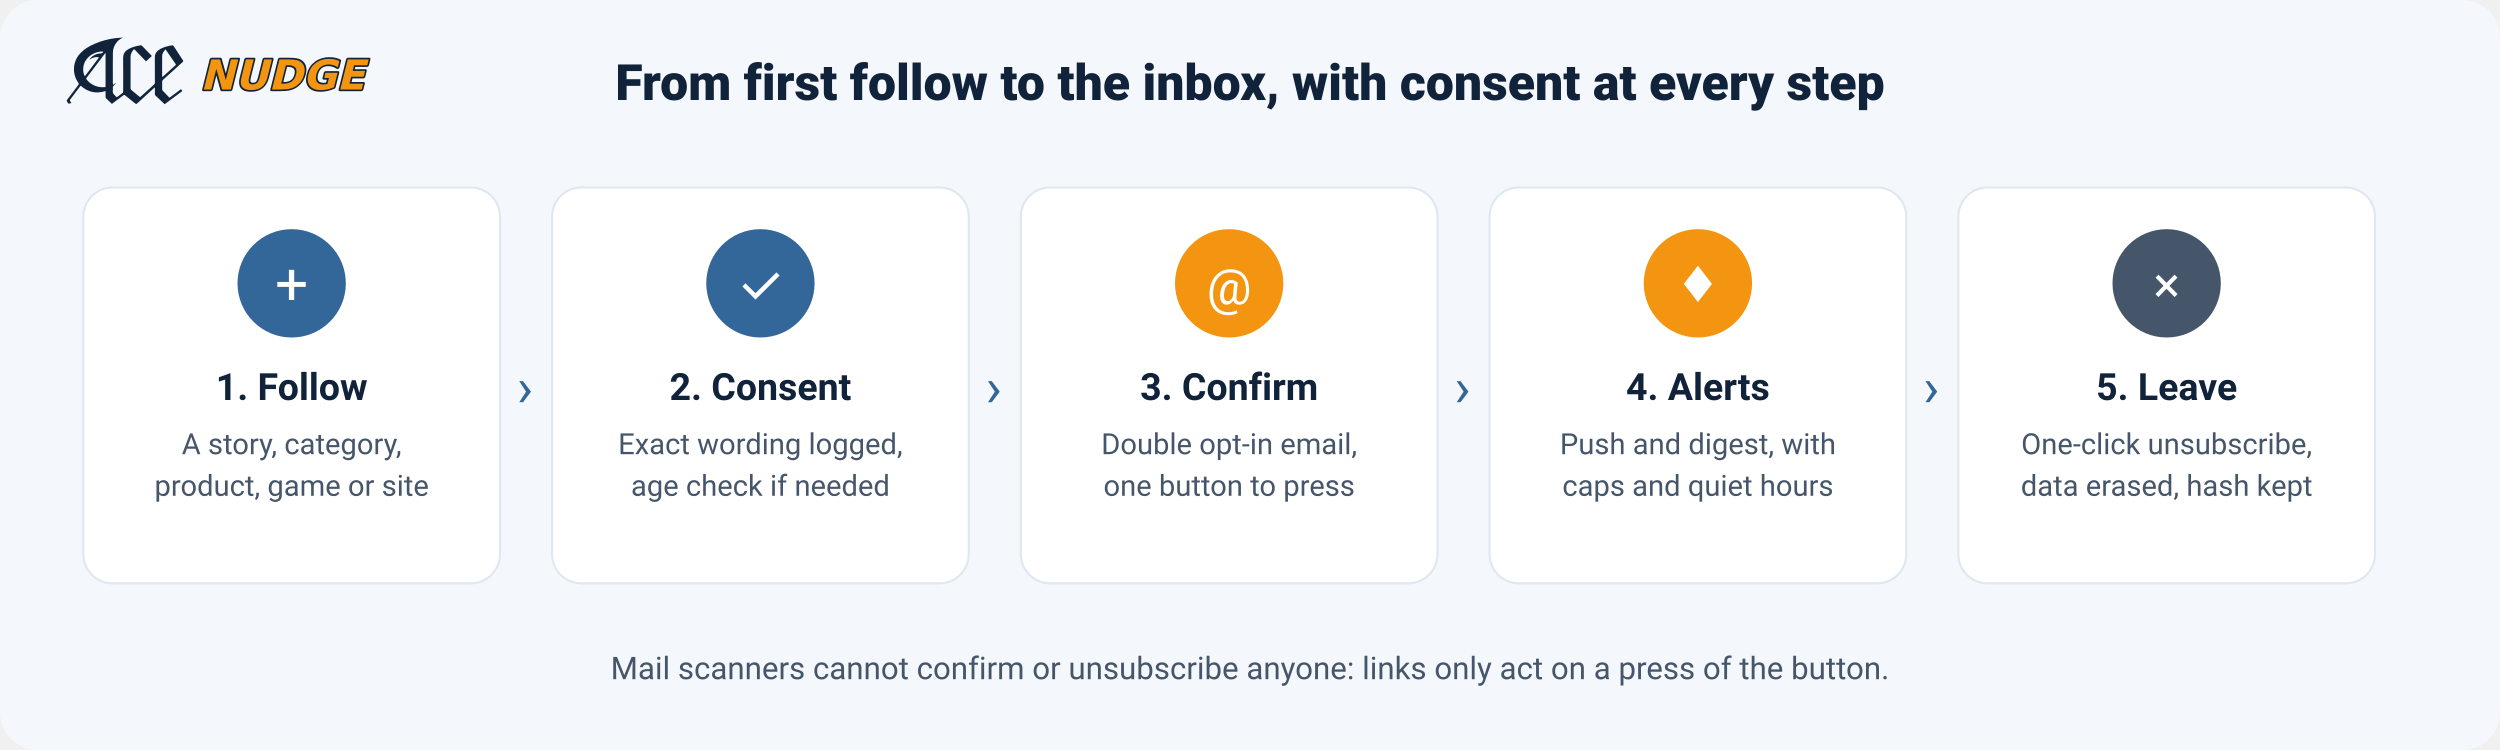
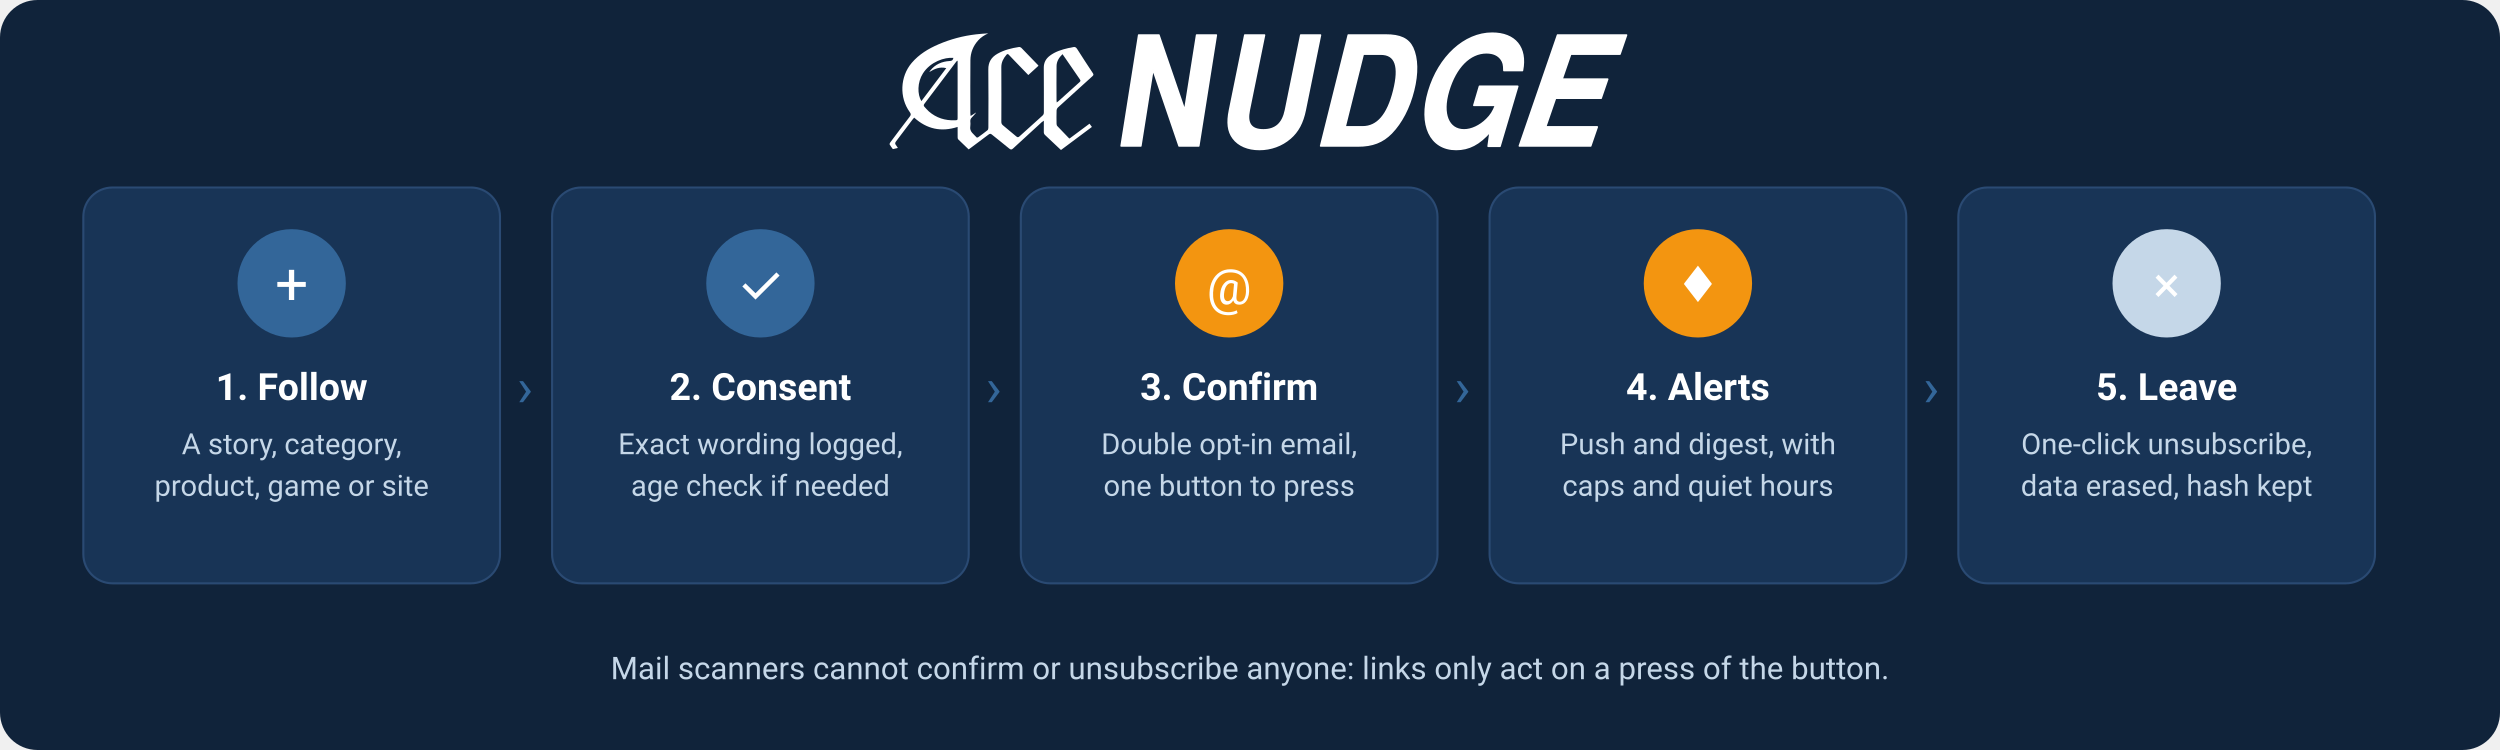
<svg xmlns="http://www.w3.org/2000/svg" viewBox="0 0 1200 360" role="img" aria-label="How NUDGE works: follow, consent, confirm, alerts, unsubscribe">
-   <rect width="1200" height="360" rx="18" fill="#f4f7fb" />
+   <rect width="1200" height="360" rx="18" fill="#10233a" />
  <g font-family="system-ui,-apple-system,Segoe UI,Roboto,sans-serif" text-anchor="middle">
-     <text x="600" y="48" font-size="24" font-weight="800" fill="#10233a">From first follow to the inbox, with consent at every step</text>
    <g transform="translate(40,90)">
      <g>
-         <rect width="200" height="190" rx="14" fill="#fff" stroke="#dfe7f0" />
+         <rect width="200" height="190" rx="14" fill="#183456" stroke="#2a4a73" />
        <circle cx="100" cy="46" r="26" fill="#336699" />
        <text x="100" y="56" font-size="28" fill="#fff">+</text>
-         <text x="100" y="102" font-size="18" font-weight="700" fill="#10233a">1. Follow</text>
-         <text x="100" y="128" font-size="14" fill="#46566a">A story, category,</text>
-         <text x="100" y="148" font-size="14" fill="#46566a">product, game or site</text>
+         <text x="100" y="102" font-size="18" font-weight="700" fill="#fff">1. Follow</text>
+         <text x="100" y="128" font-size="14" fill="#c5d7e8">A story, category,</text>
+         <text x="100" y="148" font-size="14" fill="#c5d7e8">product, game or site</text>
      </g>
      <g transform="translate(225,0)">
-         <rect width="200" height="190" rx="14" fill="#fff" stroke="#dfe7f0" />
+         <rect width="200" height="190" rx="14" fill="#183456" stroke="#2a4a73" />
        <circle cx="100" cy="46" r="26" fill="#336699" />
        <text x="100" y="56" font-size="26" fill="#fff">✓</text>
-         <text x="100" y="102" font-size="18" font-weight="700" fill="#10233a">2. Consent</text>
-         <text x="100" y="128" font-size="14" fill="#46566a">Exact wording logged,</text>
-         <text x="100" y="148" font-size="14" fill="#46566a">age check if needed</text>
+         <text x="100" y="102" font-size="18" font-weight="700" fill="#fff">2. Consent</text>
+         <text x="100" y="128" font-size="14" fill="#c5d7e8">Exact wording logged,</text>
+         <text x="100" y="148" font-size="14" fill="#c5d7e8">age check if needed</text>
      </g>
      <g transform="translate(450,0)">
-         <rect width="200" height="190" rx="14" fill="#fff" stroke="#dfe7f0" />
+         <rect width="200" height="190" rx="14" fill="#183456" stroke="#2a4a73" />
        <circle cx="100" cy="46" r="26" fill="#f39510" />
        <text x="100" y="56" font-size="24" fill="#fff">@</text>
-         <text x="100" y="102" font-size="18" font-weight="700" fill="#10233a">3. Confirm</text>
-         <text x="100" y="128" font-size="14" fill="#46566a">Double opt-in email,</text>
-         <text x="100" y="148" font-size="14" fill="#46566a">one button to press</text>
+         <text x="100" y="102" font-size="18" font-weight="700" fill="#fff">3. Confirm</text>
+         <text x="100" y="128" font-size="14" fill="#c5d7e8">Double opt-in email,</text>
+         <text x="100" y="148" font-size="14" fill="#c5d7e8">one button to press</text>
      </g>
      <g transform="translate(675,0)">
-         <rect width="200" height="190" rx="14" fill="#fff" stroke="#dfe7f0" />
+         <rect width="200" height="190" rx="14" fill="#183456" stroke="#2a4a73" />
        <circle cx="100" cy="46" r="26" fill="#f39510" />
        <text x="100" y="55" font-size="24" fill="#fff">♦</text>
-         <text x="100" y="102" font-size="18" font-weight="700" fill="#10233a">4. Alerts</text>
-         <text x="100" y="128" font-size="14" fill="#46566a">Push and digest, with</text>
-         <text x="100" y="148" font-size="14" fill="#46566a">caps and quiet hours</text>
+         <text x="100" y="102" font-size="18" font-weight="700" fill="#fff">4. Alerts</text>
+         <text x="100" y="128" font-size="14" fill="#c5d7e8">Push and digest, with</text>
+         <text x="100" y="148" font-size="14" fill="#c5d7e8">caps and quiet hours</text>
      </g>
      <g transform="translate(900,0)">
-         <rect width="200" height="190" rx="14" fill="#fff" stroke="#dfe7f0" />
-         <circle cx="100" cy="46" r="26" fill="#46566a" />
+         <rect width="200" height="190" rx="14" fill="#183456" stroke="#2a4a73" />
+         <circle cx="100" cy="46" r="26" fill="#c5d7e8" />
        <text x="100" y="55" font-size="24" fill="#fff">×</text>
-         <text x="100" y="102" font-size="18" font-weight="700" fill="#10233a">5. Leave</text>
-         <text x="100" y="128" font-size="14" fill="#46566a">One-click unsubscribe,</text>
-         <text x="100" y="148" font-size="14" fill="#46566a">data erased, hash kept</text>
+         <text x="100" y="102" font-size="18" font-weight="700" fill="#fff">5. Leave</text>
+         <text x="100" y="128" font-size="14" fill="#c5d7e8">One-click unsubscribe,</text>
+         <text x="100" y="148" font-size="14" fill="#c5d7e8">data erased, hash kept</text>
      </g>
    </g>
    <g fill="#336699" font-size="26">
      <text x="252" y="195">›</text>
      <text x="477" y="195">›</text>
      <text x="702" y="195">›</text>
      <text x="927" y="195">›</text>
    </g>
-     <text x="600" y="326" font-size="15" fill="#46566a">Mail scanners cannot confirm or unsubscribe anyone: links only act on a press of the button.</text>
+     <text x="600" y="326" font-size="15" fill="#c5d7e8">Mail scanners cannot confirm or unsubscribe anyone: links only act on a press of the button.</text>
  </g>
-   <path transform="translate(32,18) scale(0.1043)" d="M83.686,178.363 C105.442,149.53 127.001,120.958 149.172,91.577 C131.939,87.269 118.424,93.462 104.365,101.9 C105.686,100.006 106.356,98.933 107.133,97.948 C120.192,81.436 137.754,74.03 158.304,72.853 C164.202,72.515 166.779,70.544 167.916,64.645 C144.761,62.427 107.329,74.788 87.722,105.552 C72.79,128.98 72.852,160.835 83.686,178.363 L83.686,178.363 Z M455.038,54.803 C445.767,63.9 439.584,73.784 439.413,85.948 C438.986,115.915 439.279,145.891 439.312,175.864 C439.315,177.559 439.599,179.256 439.837,181.9 C441.89,180.4 443.139,179.647 444.204,178.688 C462.748,161.964 481.224,145.158 499.856,128.529 C502.651,126.034 502.976,124.277 500.786,121.139 C488.406,103.398 476.245,85.503 463.995,67.669 C461.185,63.577 458.325,59.521 455.038,54.803 L455.038,54.803 Z M179.024,72.562 C178.543,72.42 178.064,72.278 177.583,72.135 C176.444,73.5 175.244,74.818 174.173,76.235 C161.317,93.235 148.482,110.252 135.641,127.261 C121.091,146.532 106.617,165.858 91.918,185.014 C89.43,188.259 89.174,190.692 92.004,193.603 C95.831,197.537 99.228,201.94 103.346,205.526 C123.002,222.638 146.126,229.781 171.983,228.82 C178.875,228.564 179.02,228.57 179.022,221.842 C179.028,173.697 179.024,125.551 179.024,77.407 L179.024,72.562 Z M526.102,237.76 C528.35,240.792 530.203,243.292 532.455,246.328 C505.277,266.587 478.363,286.649 451.029,307.025 C447.824,304.034 444.793,301.236 441.796,298.404 C431.015,288.217 420.318,277.94 409.418,267.884 C406.856,265.52 405.796,263.105 405.87,259.65 C406.065,250.189 405.937,240.722 405.937,229.89 C403.385,231.683 401.745,232.591 400.399,233.82 C375.3,256.748 350.163,279.636 325.245,302.759 C321.536,306.201 319.281,306.896 315.012,303.339 C299.913,290.756 284.3,278.79 269.092,266.334 C265.798,263.635 263.663,263.947 260.502,266.349 C244.458,278.548 228.251,290.538 212.096,302.591 C210.775,303.577 209.405,304.495 208.055,305.446 C198.804,296.606 189.609,287.969 180.657,279.09 C179.48,277.921 179.127,275.512 179.095,273.666 C178.94,264.883 179.025,256.093 179.025,246.282 C135.863,260.268 98.004,251.982 64.737,221.843 C63.423,223.323 62.26,224.467 61.286,225.756 C46.526,245.296 31.872,264.918 16.971,284.351 C14.316,287.814 13.764,290.512 16.651,293.946 C18.451,296.089 19.779,298.628 21.759,301.664 C17.387,302.692 13.454,303.618 9.515,304.537 C9.195,304.612 8.655,304.778 8.565,304.651 C5.683,300.659 2.546,296.8 0.19,292.512 C-0.47,291.312 0.715,288.499 1.831,287.007 C18.791,264.326 35.749,241.641 53.044,219.217 C56.474,214.771 56.577,212.04 53.157,207.356 C25.134,168.985 27.526,113.701 58.386,77.616 C77.582,55.17 102.129,40.348 128.857,28.889 C160.355,15.385 193.2,6.613 227.275,2.695 C237.995,1.462 248.766,0.676 259.635,-0 C249.691,4.578 240.643,10.301 233.28,18.418 C219.833,33.239 212.916,50.971 212.701,70.668 C212.19,117.328 212.529,163.997 212.561,210.663 C212.564,212.57 212.958,214.477 213.292,217.489 C218.423,214.202 222.7,211.464 226.975,208.725 C227.149,208.839 227.321,208.952 227.495,209.065 C223.996,213.037 220.756,217.283 216.919,220.896 C213.589,224.033 212.153,227.401 212.471,231.914 C212.763,236.059 213.159,240.356 212.421,244.388 C209.738,259.073 221.76,265.259 229.19,274.063 C229.649,274.607 232.06,274.208 233.026,273.508 C241.383,267.44 249.75,261.367 257.774,254.875 C259.303,253.637 259.957,250.55 259.962,248.313 C260.082,197.314 260.531,146.309 259.815,95.321 C259.541,75.719 267.889,62.687 284.173,53.528 C301.702,43.671 320.872,38.969 340.521,35.966 C342.452,35.671 345.277,36.699 346.67,38.115 C361.505,53.205 376.137,68.496 390.81,83.747 C391.13,84.081 391.265,84.593 391.709,85.453 C382.94,93.447 374.132,101.476 365.051,109.752 C352.962,97.235 341.168,85.036 329.39,72.821 C324.183,67.422 318.918,62.077 313.868,56.535 C311.502,53.938 309.752,53.872 307.455,56.562 C299.361,66.035 293.932,76.195 294.036,89.363 C294.411,137.192 294.233,185.026 294.096,232.858 C294.084,236.939 295.353,239.629 298.476,242.165 C310.245,251.723 321.911,261.416 333.418,271.285 C336.57,273.988 338.606,274.113 341.786,271.203 C361.83,252.872 382.029,234.71 402.284,216.613 C405.034,214.155 406.007,211.531 405.998,207.912 C405.897,168.913 406.212,129.911 405.788,90.917 C405.637,77.079 411.183,66.881 421.779,58.859 C436.185,47.954 453.009,42.807 470.283,38.823 C474.164,37.928 478.247,37.75 482.012,36.543 C487.582,34.758 490.658,36.526 493.76,41.443 C507.187,62.707 520.999,83.731 534.869,104.711 C537.162,108.178 536.99,109.985 533.77,112.87 C503.373,140.123 473.125,167.545 443.022,195.122 C441.002,196.972 439.553,200.448 439.459,203.224 C439.065,214.71 439.192,226.219 439.385,237.716 C439.421,239.857 440.027,242.545 441.401,244.019 C451.283,254.625 461.426,264.986 471.503,275.408 C471.954,275.873 472.565,276.181 473.536,276.872 C490.813,264.016 508.144,251.122 526.102,237.76 L526.102,237.76 Z" fill="#10233a" />
-   <g transform="translate(96,42.97162) skewX(-14)">
-     <path d="M1.822 -14.47H5.99L11.252 -4.546V-14.47H14.79V0.0H10.622L5.36 -9.925V0.0H1.822Z M18.434 -14.47H22.166V-5.796Q22.166 -4.003 22.752 -3.232Q23.338 -2.462 24.666 -2.462Q26.004 -2.462 26.59 -3.232Q27.176 -4.003 27.176 -5.796V-14.47H30.908V-5.796Q30.908 -2.723 29.367 -1.221Q27.826 0.281 24.666 0.281Q21.516 0.281 19.975 -1.221Q18.434 -2.723 18.434 -5.796Z M38.283 -11.65V-2.82H39.621Q41.908 -2.82 43.115 -3.954Q44.322 -5.088 44.322 -7.25Q44.322 -9.401 43.12 -10.526Q41.918 -11.65 39.621 -11.65ZM34.552 -14.47H38.487Q41.782 -14.47 43.396 -14Q45.01 -13.53 46.163 -12.406Q47.181 -11.427 47.675 -10.148Q48.169 -8.868 48.169 -7.25Q48.169 -5.612 47.675 -4.327Q47.181 -3.043 46.163 -2.064Q45 -0.94 43.372 -0.47Q41.743 0.0 38.487 0.0H34.552Z M64.035 -1.076Q62.639 -0.397 61.137 -0.058Q59.635 0.281 58.036 0.281Q54.421 0.281 52.308 -1.74Q50.195 -3.76 50.195 -7.221Q50.195 -10.719 52.347 -12.726Q54.498 -14.732 58.239 -14.732Q59.683 -14.732 61.006 -14.46Q62.329 -14.189 63.502 -13.656V-10.661Q62.291 -11.349 61.094 -11.689Q59.897 -12.028 58.695 -12.028Q56.466 -12.028 55.259 -10.782Q54.052 -9.537 54.052 -7.221Q54.052 -4.924 55.215 -3.673Q56.378 -2.423 58.52 -2.423Q59.102 -2.423 59.601 -2.496Q60.1 -2.568 60.498 -2.723V-5.534H58.22V-8.035H64.035Z M67.321 -14.47H77.391V-11.65H71.052V-8.955H77.013V-6.135H71.052V-2.82H77.604V0.0H67.321Z" fill="#f39510" stroke="#10233a" stroke-width="1.601" stroke-linejoin="round" paint-order="stroke" />
+   <g transform="translate(427,0)">
+     <path transform="translate(0.0,16.0) scale(0.1824)" d="M83.686,178.363 C105.442,149.53 127.001,120.958 149.172,91.577 C131.939,87.269 118.424,93.462 104.365,101.9 C105.686,100.006 106.356,98.933 107.133,97.948 C120.192,81.436 137.754,74.03 158.304,72.853 C164.202,72.515 166.779,70.544 167.916,64.645 C144.761,62.427 107.329,74.788 87.722,105.552 C72.79,128.98 72.852,160.835 83.686,178.363 L83.686,178.363 Z M455.038,54.803 C445.767,63.9 439.584,73.784 439.413,85.948 C438.986,115.915 439.279,145.891 439.312,175.864 C439.315,177.559 439.599,179.256 439.837,181.9 C441.89,180.4 443.139,179.647 444.204,178.688 C462.748,161.964 481.224,145.158 499.856,128.529 C502.651,126.034 502.976,124.277 500.786,121.139 C488.406,103.398 476.245,85.503 463.995,67.669 C461.185,63.577 458.325,59.521 455.038,54.803 L455.038,54.803 Z M179.024,72.562 C178.543,72.42 178.064,72.278 177.583,72.135 C176.444,73.5 175.244,74.818 174.173,76.235 C161.317,93.235 148.482,110.252 135.641,127.261 C121.091,146.532 106.617,165.858 91.918,185.014 C89.43,188.259 89.174,190.692 92.004,193.603 C95.831,197.537 99.228,201.94 103.346,205.526 C123.002,222.638 146.126,229.781 171.983,228.82 C178.875,228.564 179.02,228.57 179.022,221.842 C179.028,173.697 179.024,125.551 179.024,77.407 L179.024,72.562 Z M526.102,237.76 C528.35,240.792 530.203,243.292 532.455,246.328 C505.277,266.587 478.363,286.649 451.029,307.025 C447.824,304.034 444.793,301.236 441.796,298.404 C431.015,288.217 420.318,277.94 409.418,267.884 C406.856,265.52 405.796,263.105 405.87,259.65 C406.065,250.189 405.937,240.722 405.937,229.89 C403.385,231.683 401.745,232.591 400.399,233.82 C375.3,256.748 350.163,279.636 325.245,302.759 C321.536,306.201 319.281,306.896 315.012,303.339 C299.913,290.756 284.3,278.79 269.092,266.334 C265.798,263.635 263.663,263.947 260.502,266.349 C244.458,278.548 228.251,290.538 212.096,302.591 C210.775,303.577 209.405,304.495 208.055,305.446 C198.804,296.606 189.609,287.969 180.657,279.09 C179.48,277.921 179.127,275.512 179.095,273.666 C178.94,264.883 179.025,256.093 179.025,246.282 C135.863,260.268 98.004,251.982 64.737,221.843 C63.423,223.323 62.26,224.467 61.286,225.756 C46.526,245.296 31.872,264.918 16.971,284.351 C14.316,287.814 13.764,290.512 16.651,293.946 C18.451,296.089 19.779,298.628 21.759,301.664 C17.387,302.692 13.454,303.618 9.515,304.537 C9.195,304.612 8.655,304.778 8.565,304.651 C5.683,300.659 2.546,296.8 0.19,292.512 C-0.47,291.312 0.715,288.499 1.831,287.007 C18.791,264.326 35.749,241.641 53.044,219.217 C56.474,214.771 56.577,212.04 53.157,207.356 C25.134,168.985 27.526,113.701 58.386,77.616 C77.582,55.17 102.129,40.348 128.857,28.889 C160.355,15.385 193.2,6.613 227.275,2.695 C237.995,1.462 248.766,0.676 259.635,-0 C249.691,4.578 240.643,10.301 233.28,18.418 C219.833,33.239 212.916,50.971 212.701,70.668 C212.19,117.328 212.529,163.997 212.561,210.663 C212.564,212.57 212.958,214.477 213.292,217.489 C218.423,214.202 222.7,211.464 226.975,208.725 C227.149,208.839 227.321,208.952 227.495,209.065 C223.996,213.037 220.756,217.283 216.919,220.896 C213.589,224.033 212.153,227.401 212.471,231.914 C212.763,236.059 213.159,240.356 212.421,244.388 C209.738,259.073 221.76,265.259 229.19,274.063 C229.649,274.607 232.06,274.208 233.026,273.508 C241.383,267.44 249.75,261.367 257.774,254.875 C259.303,253.637 259.957,250.55 259.962,248.313 C260.082,197.314 260.531,146.309 259.815,95.321 C259.541,75.719 267.889,62.687 284.173,53.528 C301.702,43.671 320.872,38.969 340.521,35.966 C342.452,35.671 345.277,36.699 346.67,38.115 C361.505,53.205 376.137,68.496 390.81,83.747 C391.13,84.081 391.265,84.593 391.709,85.453 C382.94,93.447 374.132,101.476 365.051,109.752 C352.962,97.235 341.168,85.036 329.39,72.821 C324.183,67.422 318.918,62.077 313.868,56.535 C311.502,53.938 309.752,53.872 307.455,56.562 C299.361,66.035 293.932,76.195 294.036,89.363 C294.411,137.192 294.233,185.026 294.096,232.858 C294.084,236.939 295.353,239.629 298.476,242.165 C310.245,251.723 321.911,261.416 333.418,271.285 C336.57,273.988 338.606,274.113 341.786,271.203 C361.83,252.872 382.029,234.71 402.284,216.613 C405.034,214.155 406.007,211.531 405.998,207.912 C405.897,168.913 406.212,129.911 405.788,90.917 C405.637,77.079 411.183,66.881 421.779,58.859 C436.185,47.954 453.009,42.807 470.283,38.823 C474.164,37.928 478.247,37.75 482.012,36.543 C487.582,34.758 490.658,36.526 493.76,41.443 C507.187,62.707 520.999,83.731 534.869,104.711 C537.162,108.178 536.99,109.985 533.77,112.87 C503.373,140.123 473.125,167.545 443.022,195.122 C441.002,196.972 439.553,200.448 439.459,203.224 C439.065,214.71 439.192,226.219 439.385,237.716 C439.421,239.857 440.027,242.545 441.401,244.019 C451.283,254.625 461.426,264.986 471.503,275.408 C471.954,275.873 472.565,276.181 473.536,276.872 C490.813,264.016 508.144,251.122 526.102,237.76 L526.102,237.76 Z" fill="#fff" />
+     <g transform="translate(106.9,0)">
+       <path d="M32.07 70.04H41.484L49.91 16.84H40.496L34.763 53.036L22.359 16.84H12.694L4.268 70.04H13.682L19.507 33.26Z M90.486 16.84 83.152 52.89C81.845 59.312 78.397 62.377 72.498 62.377C66.598 62.377 64.398 59.312 65.704 52.89L73.039 16.84H63.625L56.29 52.89C55.073 58.875 55.592 63.107 58.014 66.318C60.628 69.821 65.074 71.718 70.597 71.718C76.12 71.718 81.339 69.821 85.378 66.318C89.106 63.107 91.348 58.875 92.566 52.89L99.9 16.84Z M100.031 70.04H117.917C124.884 70.04 129.75 68.143 133.962 63.837C138.776 58.875 142.505 51.723 144.579 43.404C146.635 35.157 146.473 28.005 144.151 22.97C142.086 18.664 138.211 16.84 131.182 16.84H113.295ZM111.719 60.918 120.435 25.962H128.907C135.999 25.962 138.076 31.727 135.147 43.476C132.236 55.153 127.284 60.918 120.192 60.918Z M194.597 41.433H176.271L173.569 50.555H183.987C182.85 53.547 181.682 55.372 179.739 57.269C176.528 60.48 172.452 62.377 168.874 62.377C161.218 62.377 158.112 54.642 161.354 43.695C164.748 32.238 171.571 25.305 179.605 25.305C182.868 25.305 185.305 26.4 186.749 28.516C187.678 29.83 188.001 31.07 187.996 33.844H196.845C198.979 22.824 193.355 15.964 182.309 15.964C169.129 15.964 156.804 27.276 151.897 43.841C147.12 59.969 152.677 71.718 165.041 71.718C171.191 71.718 176.09 69.164 181.377 63.18L180.431 70.186H186.08Z M212.725 47.125H234.628L237.769 38.003H215.866L220.012 25.962H243.672L246.813 16.84H213.739L195.421 70.04H229.625L232.766 60.918H207.976Z" fill="#fff" stroke="#fff" stroke-width="0.8" stroke-linejoin="round" />
+     </g>
  </g>
</svg>
